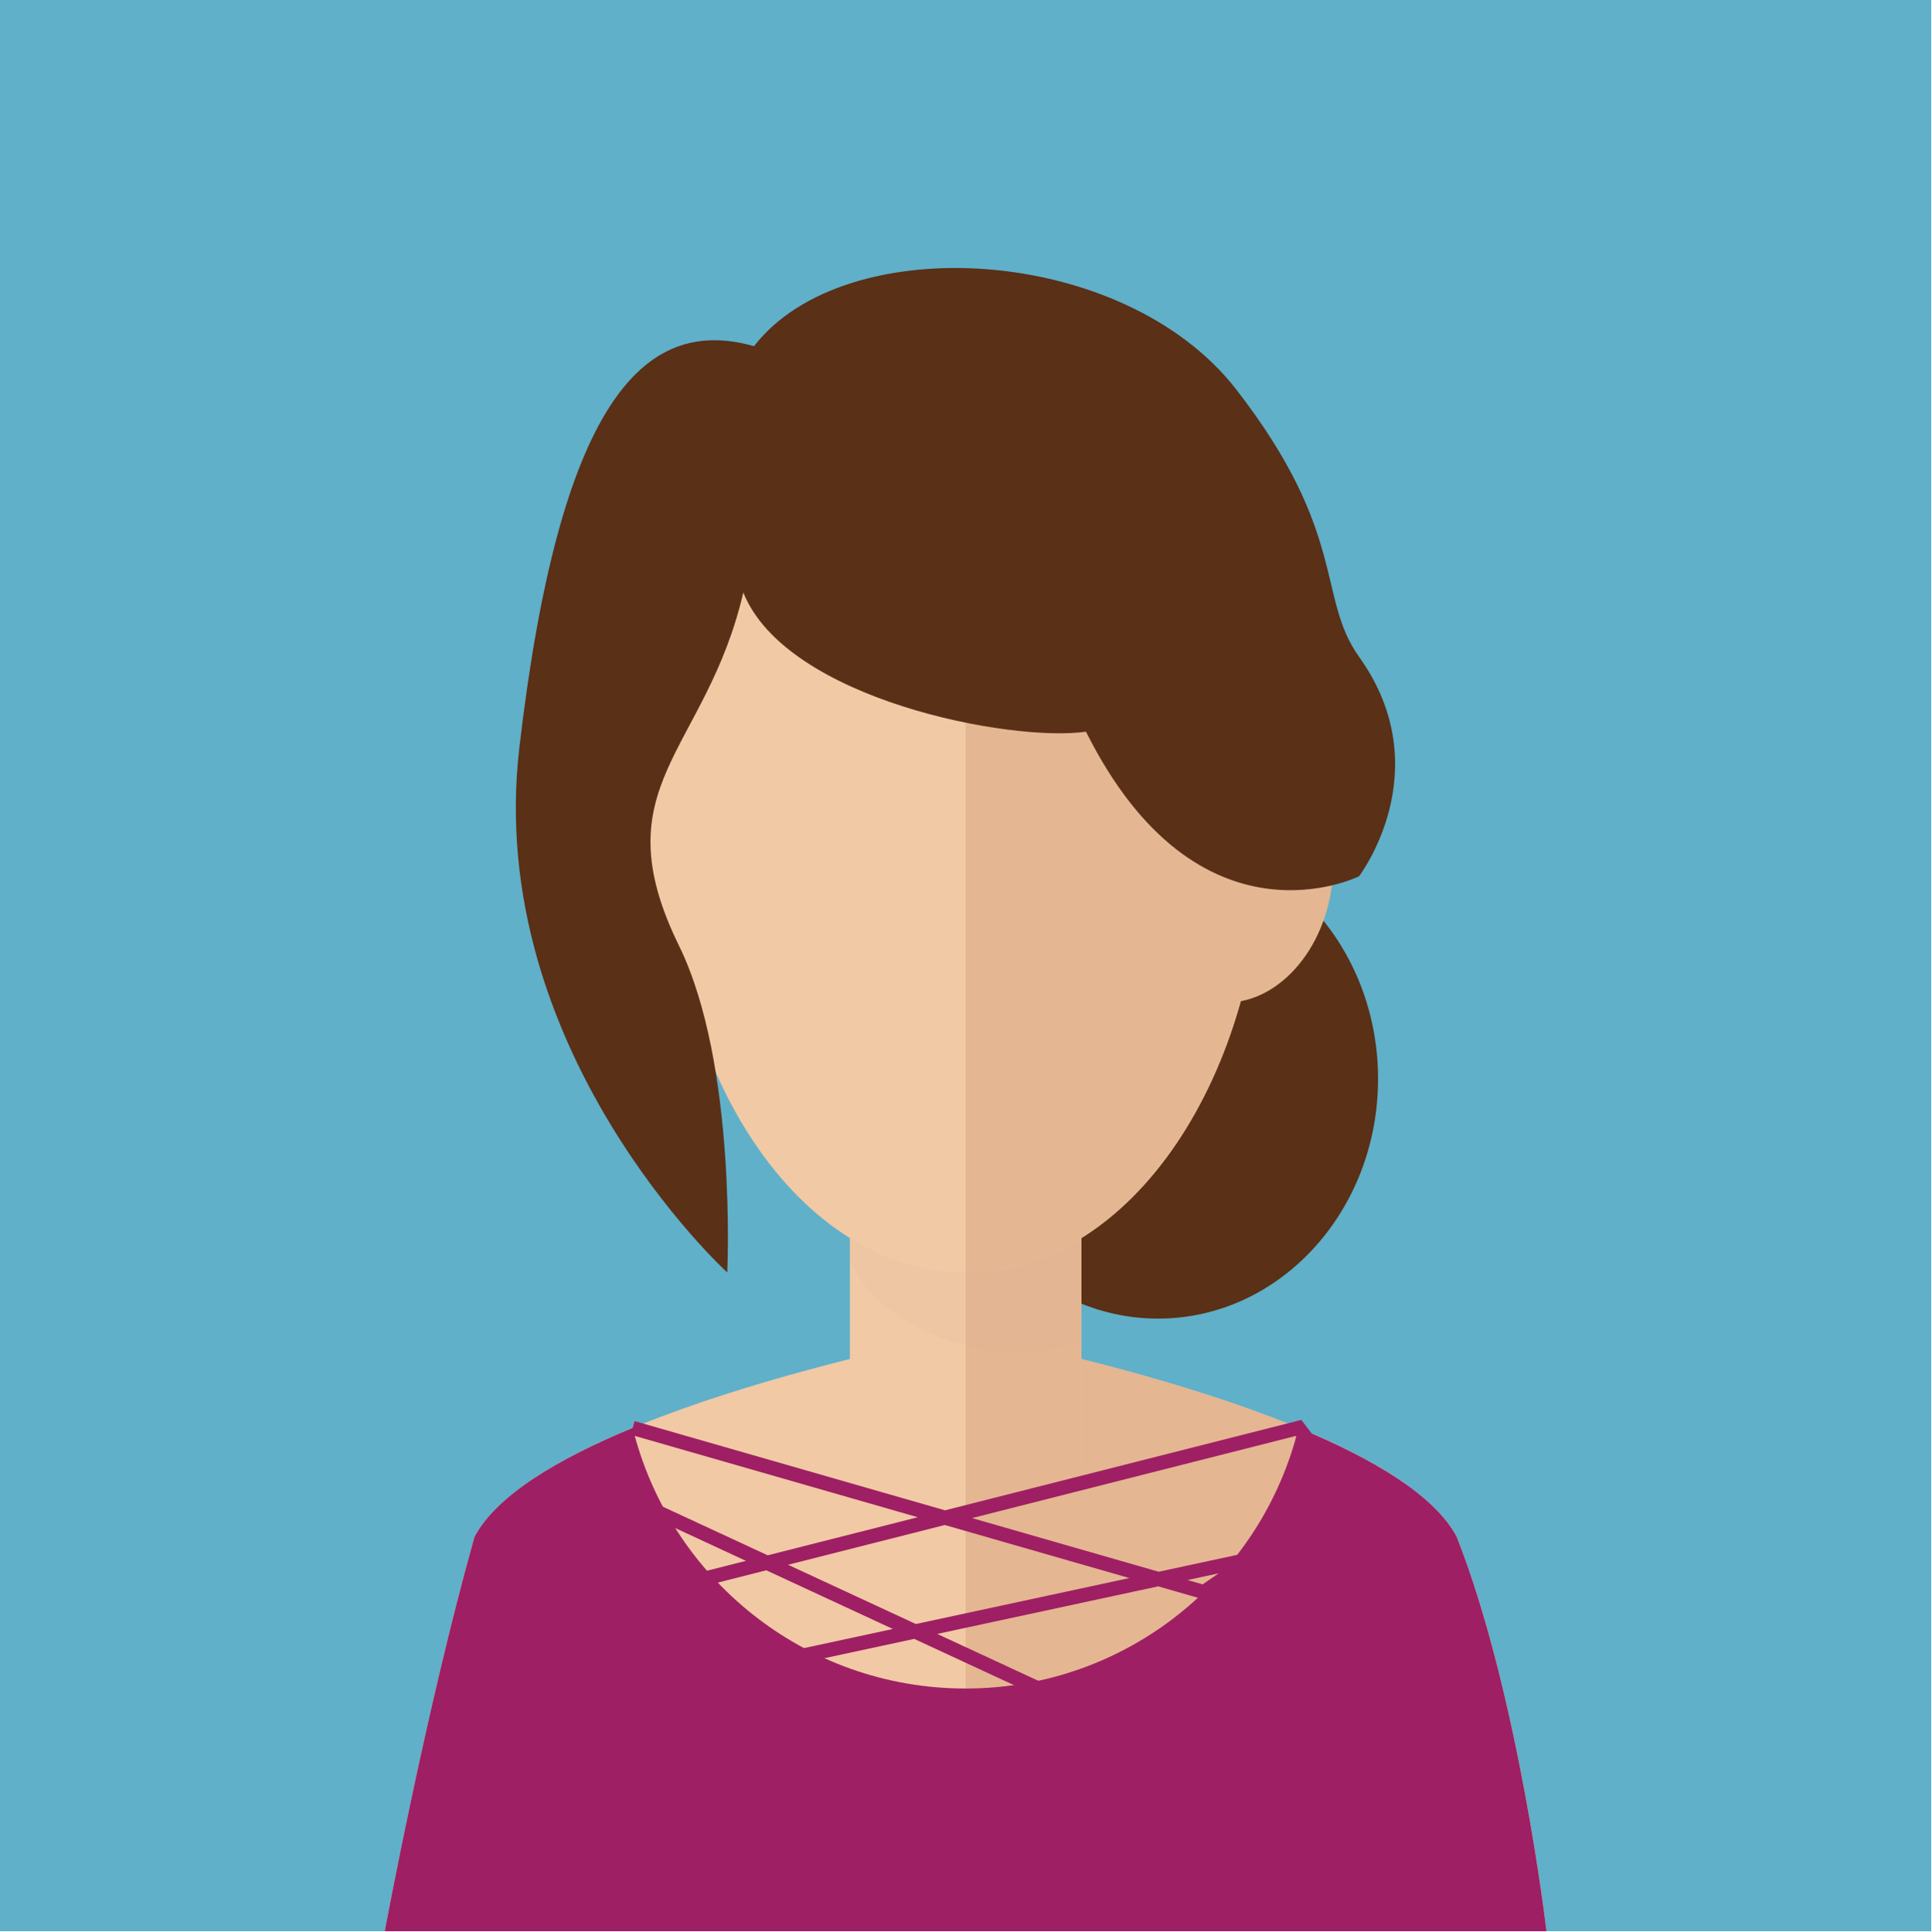
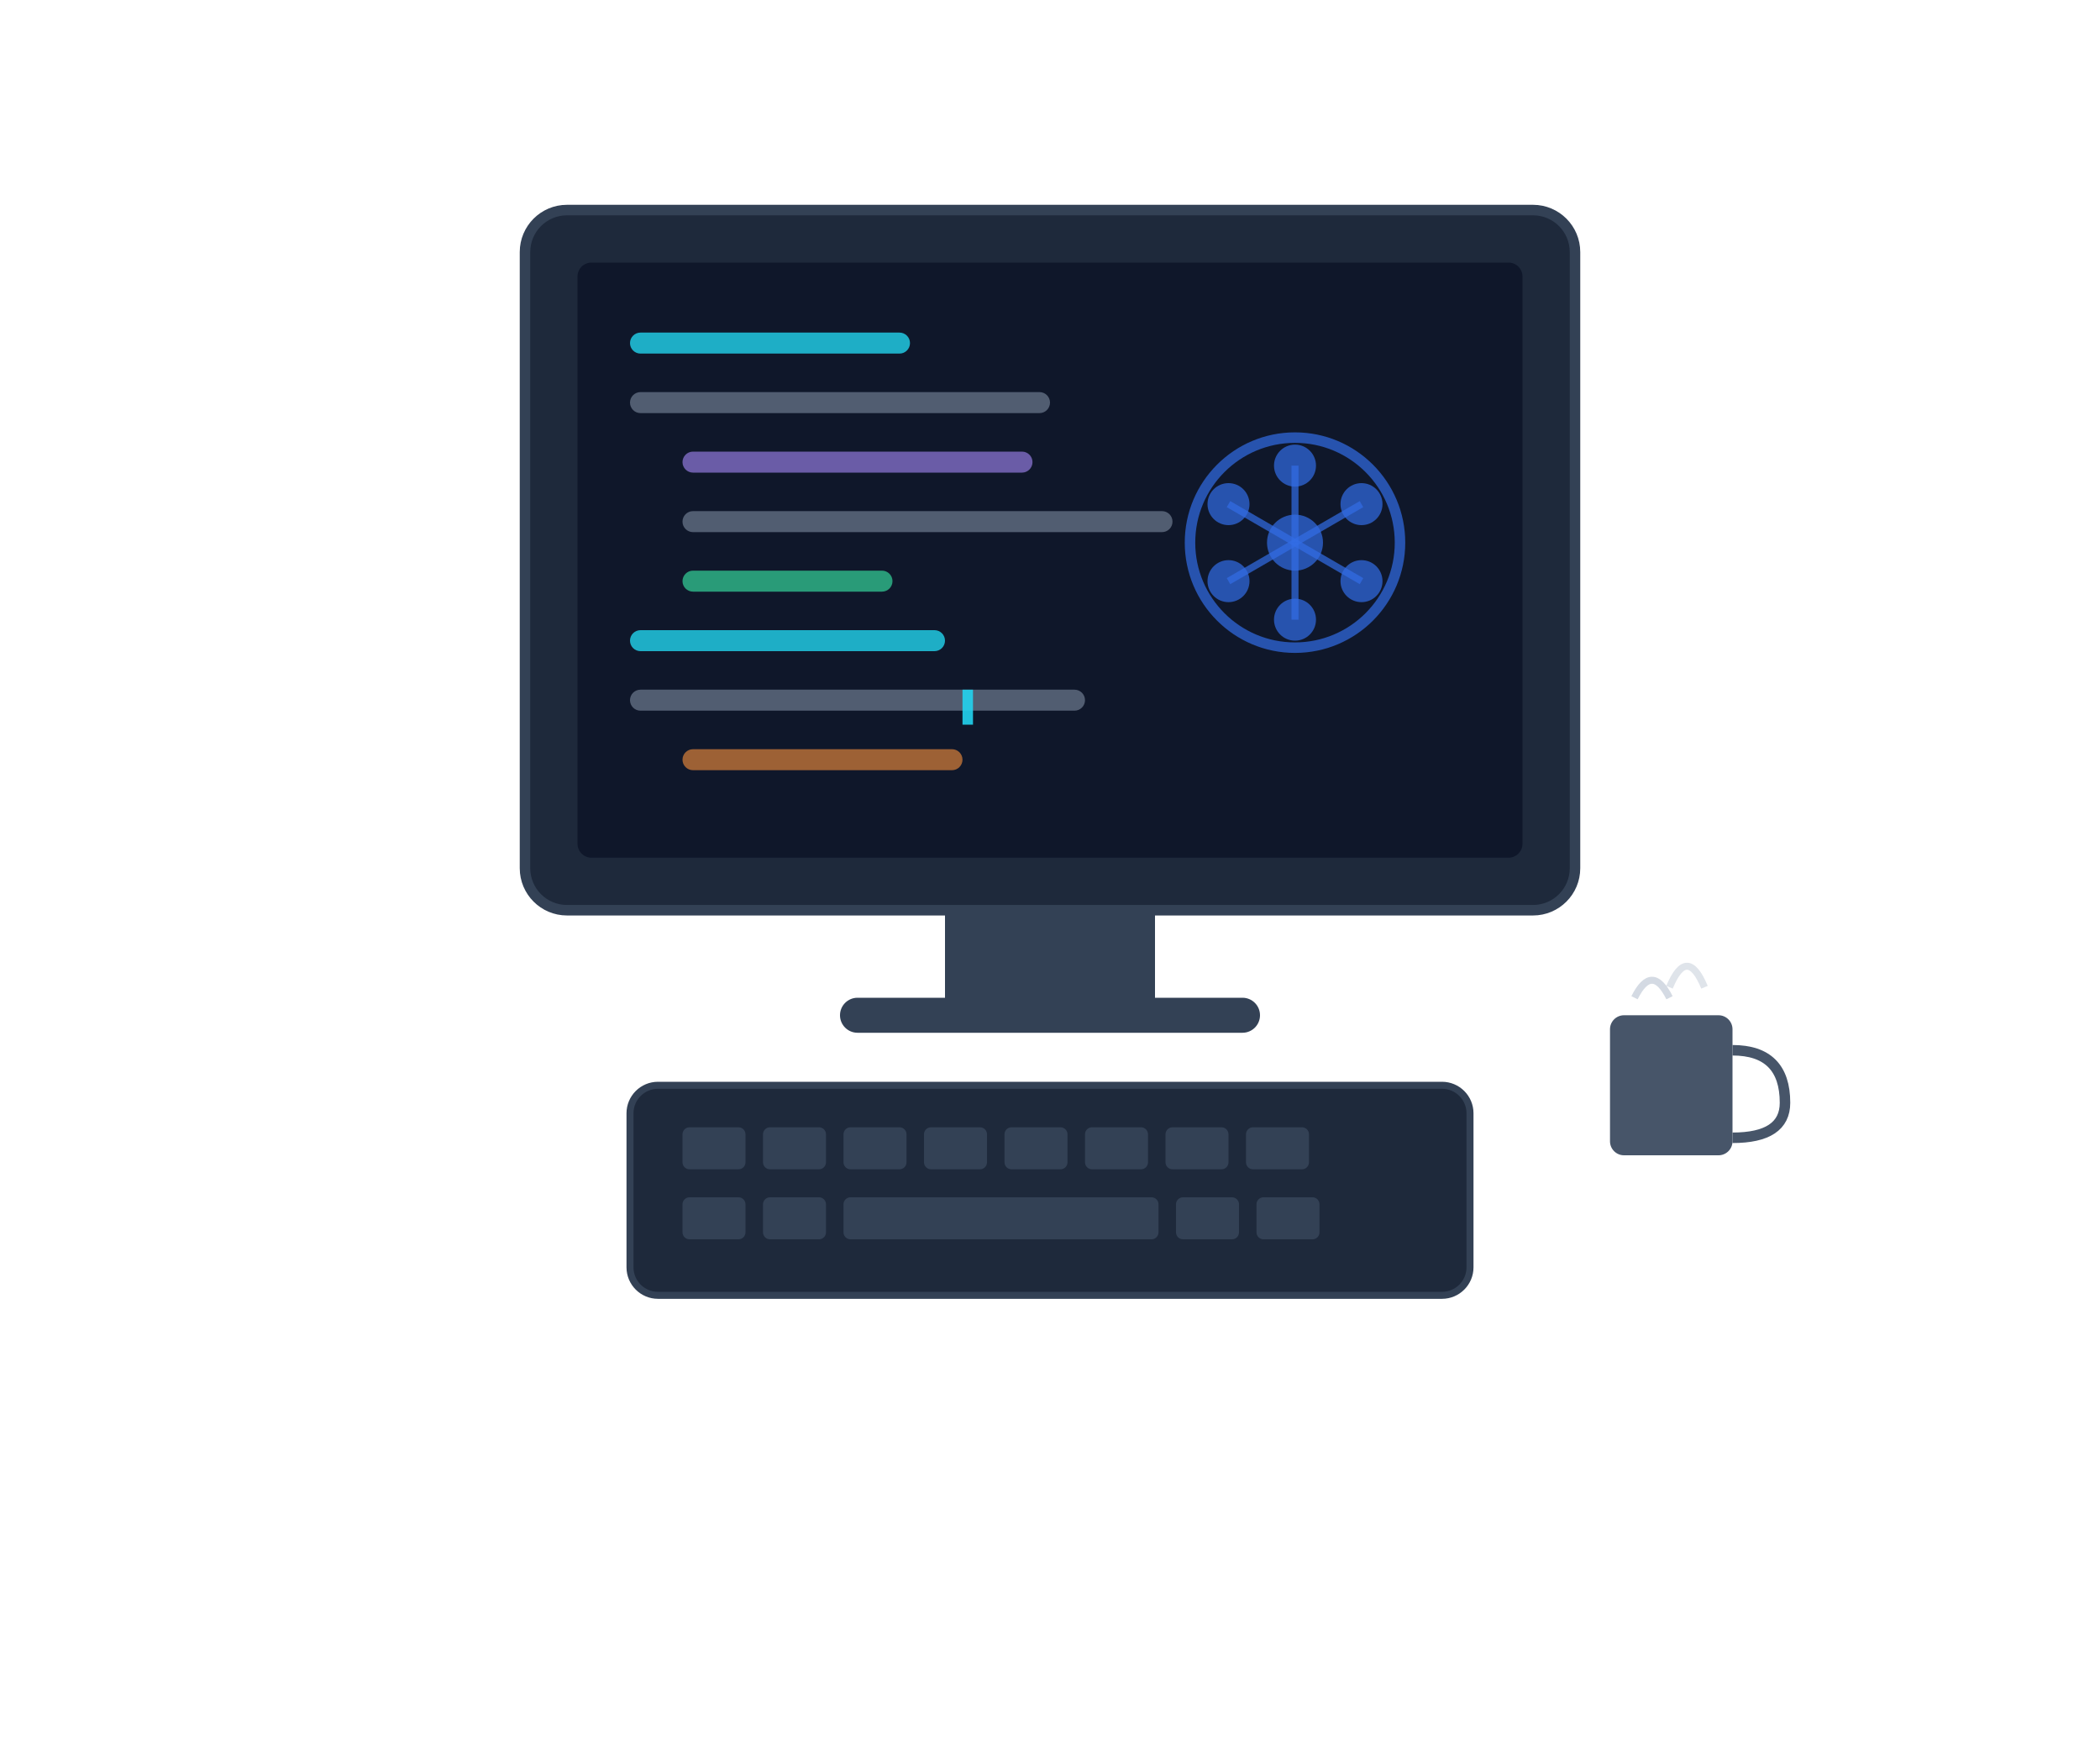
- <svg xmlns="http://www.w3.org/2000/svg" version="1.1" id="Layer_1" x="0px" y="0px" viewBox="0 0 145 145" style="enable-background:new 0 0 145 145;" xml:space="preserve">
-   <g id="women_1">
-     <rect style="fill:#60B0C9;" width="145" height="145" />
-     <g>
-       <ellipse style="fill:#5A3017;" cx="86.95" cy="81.002" rx="16.518" ry="18.002" />
-       <path style="fill:#F1C9A5;" d="M109.374,115.396c-4.964-9.397-36.874-15.293-36.874-15.293s-31.911,5.896-36.875,15.293    C31.958,128.434,28.888,145,28.888,145H72.5h43.611C116.112,145,114.04,127.237,109.374,115.396z" />
-       <path style="fill:#E4B692;" d="M72.501,100.103c0,0,31.91,5.896,36.874,15.293c4.665,11.842,6.737,29.604,6.737,29.604H72.501    V100.103z" />
-       <rect x="63.813" y="81.002" style="fill:#F1C9A5;" width="17.374" height="29.077" />
-       <rect x="72.501" y="81.002" style="fill:#E4B692;" width="8.686" height="29.077" />
-       <path style="opacity:0.1;fill:#DDAC8C;enable-background:new    ;" d="M63.813,94.475c1.563,4.485,7.868,7.057,12.499,7.057    c1.676,0,3.306-0.28,4.875-0.795V81.002H63.813V94.475z" />
-       <path style="fill:#F1C9A5;" d="M94.837,62.652c0-18.161-10.001-28.489-22.337-28.489c-12.337,0-22.338,10.328-22.338,28.489    c0,18.162,10.001,32.888,22.338,32.888S94.837,80.814,94.837,62.652z" />
-       <path style="fill:#E4B692;" d="M91.438,75.245c-4.049-0.451-6.783-5.088-6.098-10.353c0.678-5.269,4.513-9.179,8.563-8.733    c4.047,0.449,6.777,5.084,6.094,10.353C99.318,71.781,95.487,75.689,91.438,75.245z" />
-       <path style="fill:#F1C9A5;" d="M45.161,66.513c-0.684-5.269,2.047-9.903,6.092-10.353c4.053-0.446,7.888,3.464,8.567,8.733    c0.683,5.265-2.053,9.901-6.1,10.353C49.671,75.689,45.84,71.781,45.161,66.513z" />
-       <path style="fill:#E4B692;" d="M94.837,62.652c0-18.161-10.001-28.489-22.337-28.489V95.54    C84.837,95.54,94.837,80.814,94.837,62.652z" />
-       <path style="fill:#9E1F63;" d="M109.374,115.396c-1.665-3.154-6.369-5.909-11.878-8.184c-2.77,11.233-12.908,19.566-24.996,19.566    c-12.089,0-22.227-8.333-24.997-19.566c-5.509,2.274-10.212,5.029-11.878,8.184C31.958,128.434,28.888,145,28.888,145H72.5h43.611    C116.112,145,114.04,127.237,109.374,115.396z" />
-       <path style="fill:#5A3017;" d="M102.039,65.792c0,0-12.06,6.029-20.501-10.855c-5.628,0.805-22.513-2.411-25.729-10.451    c-2.813,12.06-10.753,14.435-4.824,26.531c4.37,8.916,3.618,24.523,3.618,24.523S36.334,78.865,38.994,56.126    c2.994-25.604,9.178-32.544,17.619-30.133c6.835-8.844,27.738-7.638,36.181,3.217c8.441,10.854,6.064,15.653,9.245,20.1    C108.134,57.831,102.039,65.792,102.039,65.792z" />
-       <polyline style="fill:none;stroke:#9E1F63;stroke-width:1.064;stroke-miterlimit:10;" points="47.503,107.212 90.388,119.538     101.22,112.105 97.497,107.212 48.921,119.538 56.013,125.224 97.852,116.218 79.946,127.707 48.212,112.991   " />
-     </g>
+ <svg xmlns="http://www.w3.org/2000/svg" viewBox="0 0 600 500" width="600" height="500">
+   <rect x="150" y="60" width="300" height="200" rx="12" fill="#1e293b" stroke="#334155" stroke-width="3" />
+   <rect x="165" y="75" width="270" height="170" rx="4" fill="#0f172a" />
+   <rect x="180" y="95" width="80" height="6" rx="3" fill="#22d3ee" opacity="0.8" />
+   <rect x="180" y="112" width="120" height="6" rx="3" fill="#94a3b8" opacity="0.5" />
+   <rect x="195" y="129" width="100" height="6" rx="3" fill="#a78bfa" opacity="0.6" />
+   <rect x="195" y="146" width="140" height="6" rx="3" fill="#94a3b8" opacity="0.5" />
+   <rect x="195" y="163" width="60" height="6" rx="3" fill="#34d399" opacity="0.7" />
+   <rect x="180" y="180" width="90" height="6" rx="3" fill="#22d3ee" opacity="0.8" />
+   <rect x="180" y="197" width="130" height="6" rx="3" fill="#94a3b8" opacity="0.5" />
+   <rect x="195" y="214" width="80" height="6" rx="3" fill="#fb923c" opacity="0.6" />
+   <g transform="translate(370, 155)">
+     <circle cx="0" cy="0" r="30" fill="none" stroke="#326CE5" stroke-width="3" opacity="0.7" />
+     <circle cx="0" cy="0" r="8" fill="#326CE5" opacity="0.7" />
+     <circle cx="0" cy="-22" r="6" fill="#326CE5" opacity="0.7" />
+     <circle cx="19" cy="11" r="6" fill="#326CE5" opacity="0.7" />
+     <circle cx="-19" cy="11" r="6" fill="#326CE5" opacity="0.7" />
+     <circle cx="19" cy="-11" r="6" fill="#326CE5" opacity="0.7" />
+     <circle cx="-19" cy="-11" r="6" fill="#326CE5" opacity="0.7" />
+     <circle cx="0" cy="22" r="6" fill="#326CE5" opacity="0.7" />
+     <line x1="0" y1="0" x2="0" y2="-22" stroke="#326CE5" stroke-width="2" opacity="0.7" />
+     <line x1="0" y1="0" x2="19" y2="11" stroke="#326CE5" stroke-width="2" opacity="0.7" />
+     <line x1="0" y1="0" x2="-19" y2="11" stroke="#326CE5" stroke-width="2" opacity="0.7" />
+     <line x1="0" y1="0" x2="19" y2="-11" stroke="#326CE5" stroke-width="2" opacity="0.7" />
+     <line x1="0" y1="0" x2="-19" y2="-11" stroke="#326CE5" stroke-width="2" opacity="0.7" />
+     <line x1="0" y1="0" x2="0" y2="22" stroke="#326CE5" stroke-width="2" opacity="0.7" />
  </g>
-   <g>
- </g>
-   <g>
- </g>
-   <g>
- </g>
-   <g>
- </g>
-   <g>
- </g>
-   <g>
- </g>
-   <g>
- </g>
-   <g>
- </g>
-   <g>
- </g>
-   <g>
- </g>
-   <g>
- </g>
-   <g>
- </g>
-   <g>
- </g>
-   <g>
- </g>
-   <g>
- </g>
+   <rect x="270" y="260" width="60" height="30" fill="#334155" />
+   <rect x="240" y="285" width="120" height="10" rx="5" fill="#334155" />
+   <rect x="180" y="310" width="240" height="60" rx="8" fill="#1e293b" stroke="#334155" stroke-width="2" />
+   <g fill="#334155">
+     <rect x="195" y="322" width="18" height="12" rx="2" />
+     <rect x="218" y="322" width="18" height="12" rx="2" />
+     <rect x="241" y="322" width="18" height="12" rx="2" />
+     <rect x="264" y="322" width="18" height="12" rx="2" />
+     <rect x="287" y="322" width="18" height="12" rx="2" />
+     <rect x="310" y="322" width="18" height="12" rx="2" />
+     <rect x="333" y="322" width="18" height="12" rx="2" />
+     <rect x="356" y="322" width="18" height="12" rx="2" />
+     <rect x="195" y="342" width="18" height="12" rx="2" />
+     <rect x="218" y="342" width="18" height="12" rx="2" />
+     <rect x="241" y="342" width="90" height="12" rx="2" />
+     <rect x="336" y="342" width="18" height="12" rx="2" />
+     <rect x="359" y="342" width="18" height="12" rx="2" />
+   </g>
+   <rect x="460" y="290" width="35" height="40" rx="4" fill="#475569" />
+   <path d="M495 300 Q510 300 510 315 Q510 325 495 325" stroke="#475569" stroke-width="3" fill="none" />
+   <path d="M467 285 Q472 275 477 285" stroke="#94a3b8" stroke-width="2" fill="none" opacity="0.4" />
+   <path d="M477 282 Q482 270 487 282" stroke="#94a3b8" stroke-width="2" fill="none" opacity="0.3" />
+   <rect x="275" y="197" width="3" height="10" fill="#22d3ee" opacity="0.9">
+     <animate attributeName="opacity" values="0.9;0.1;0.9" dur="1.2s" repeatCount="indefinite" />
+   </rect>
</svg>
